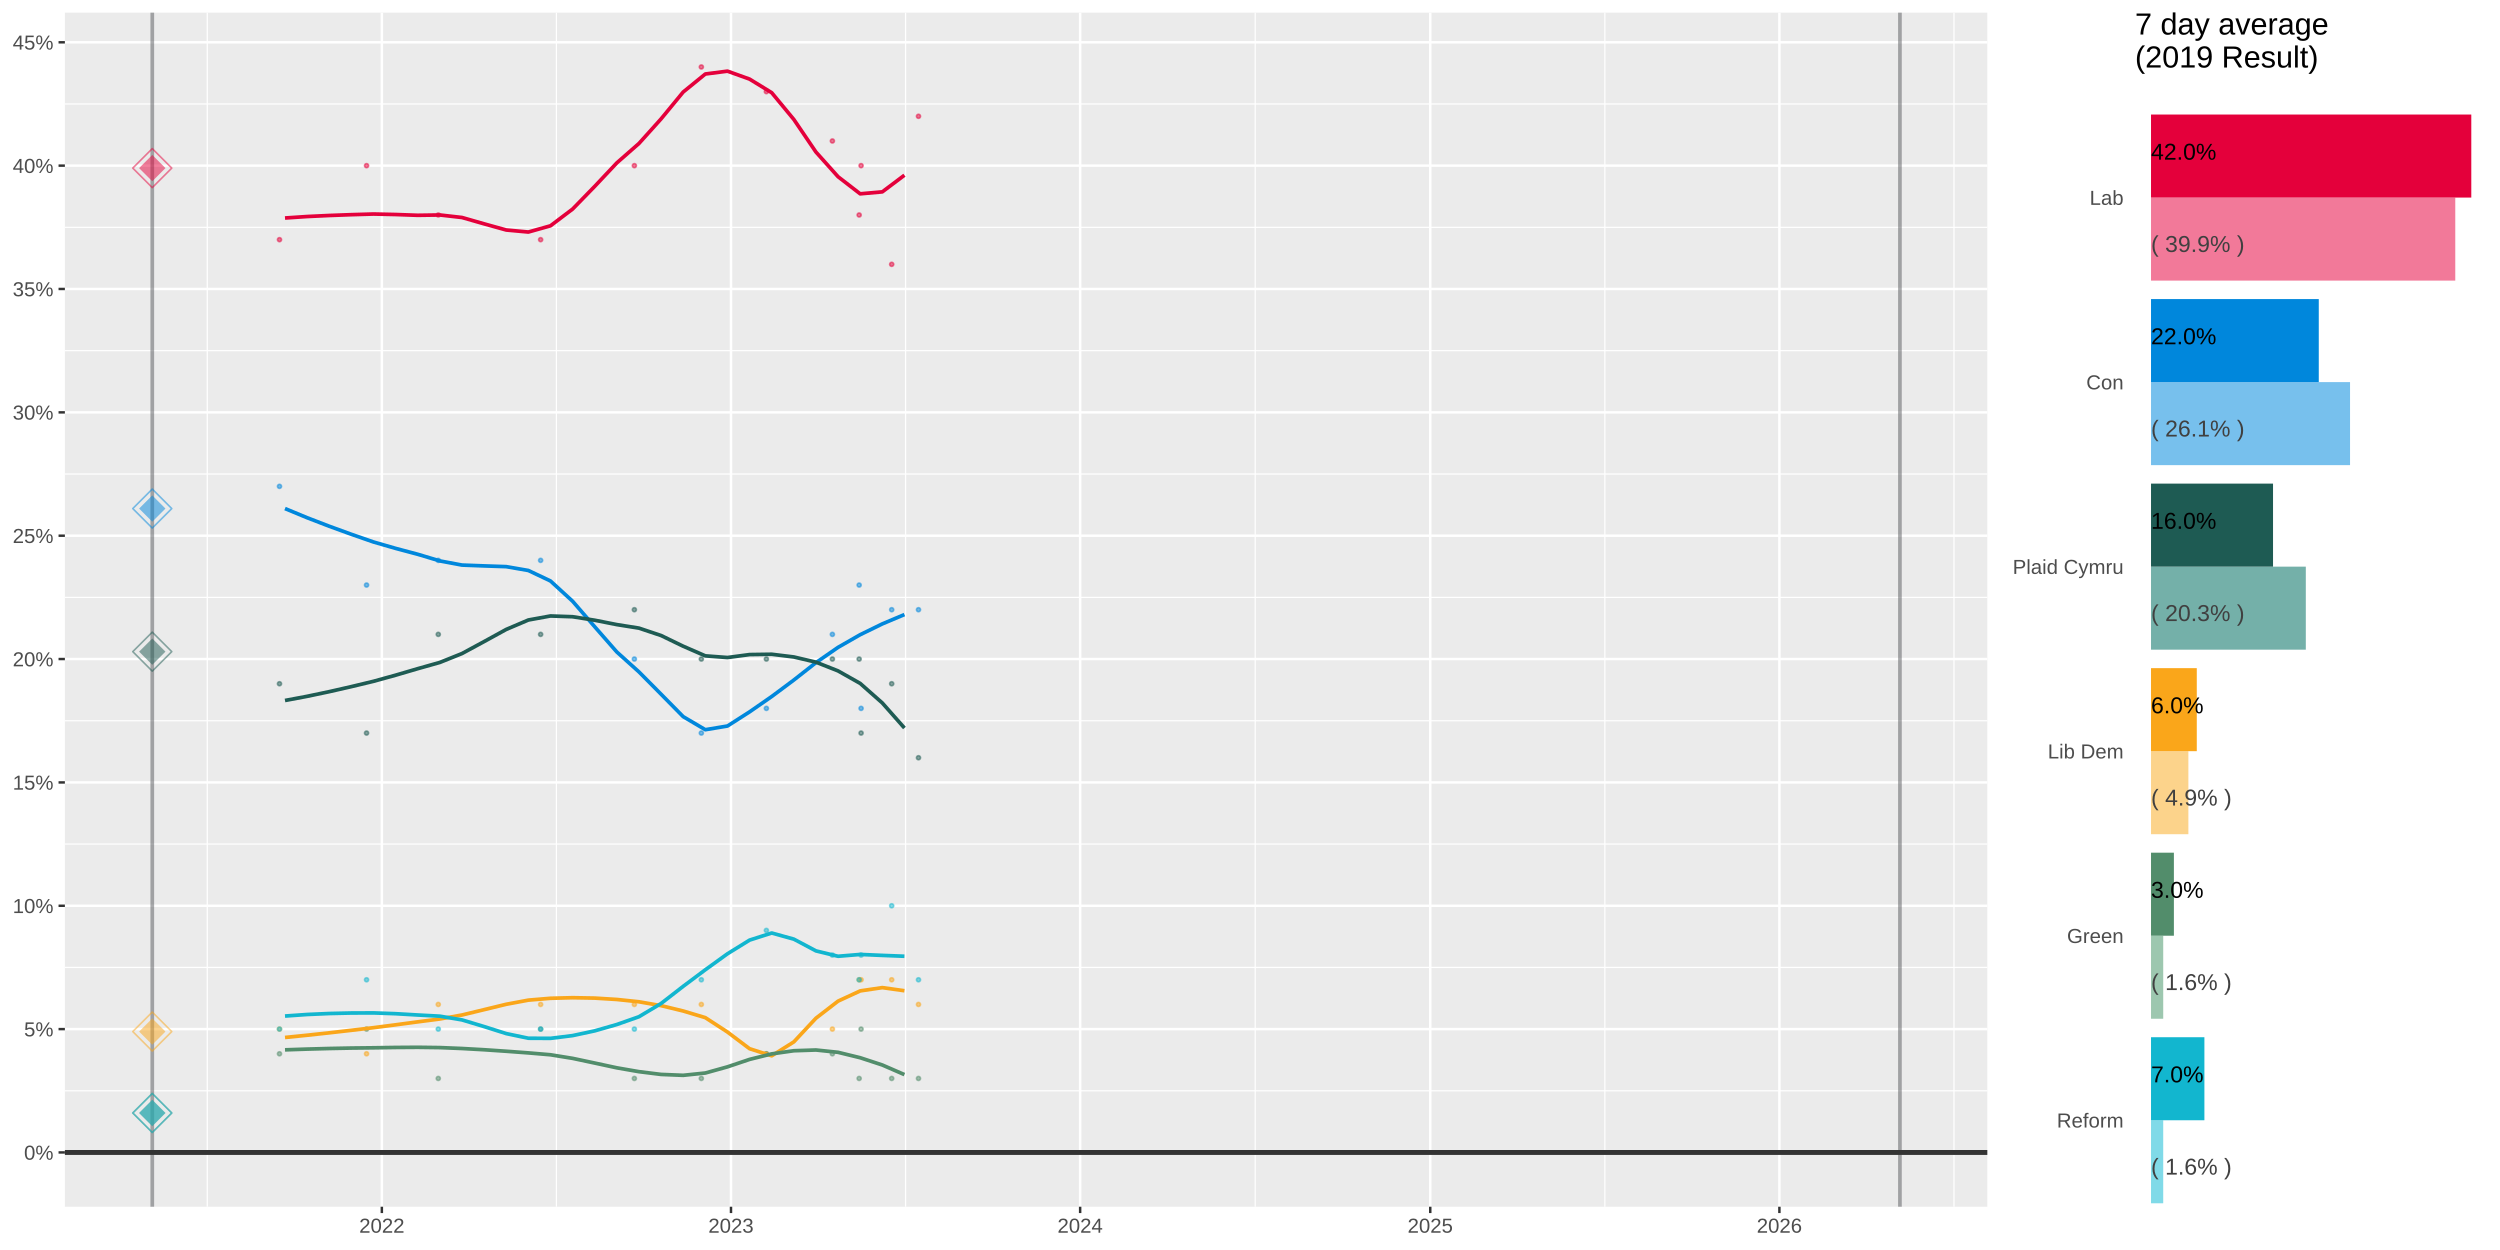
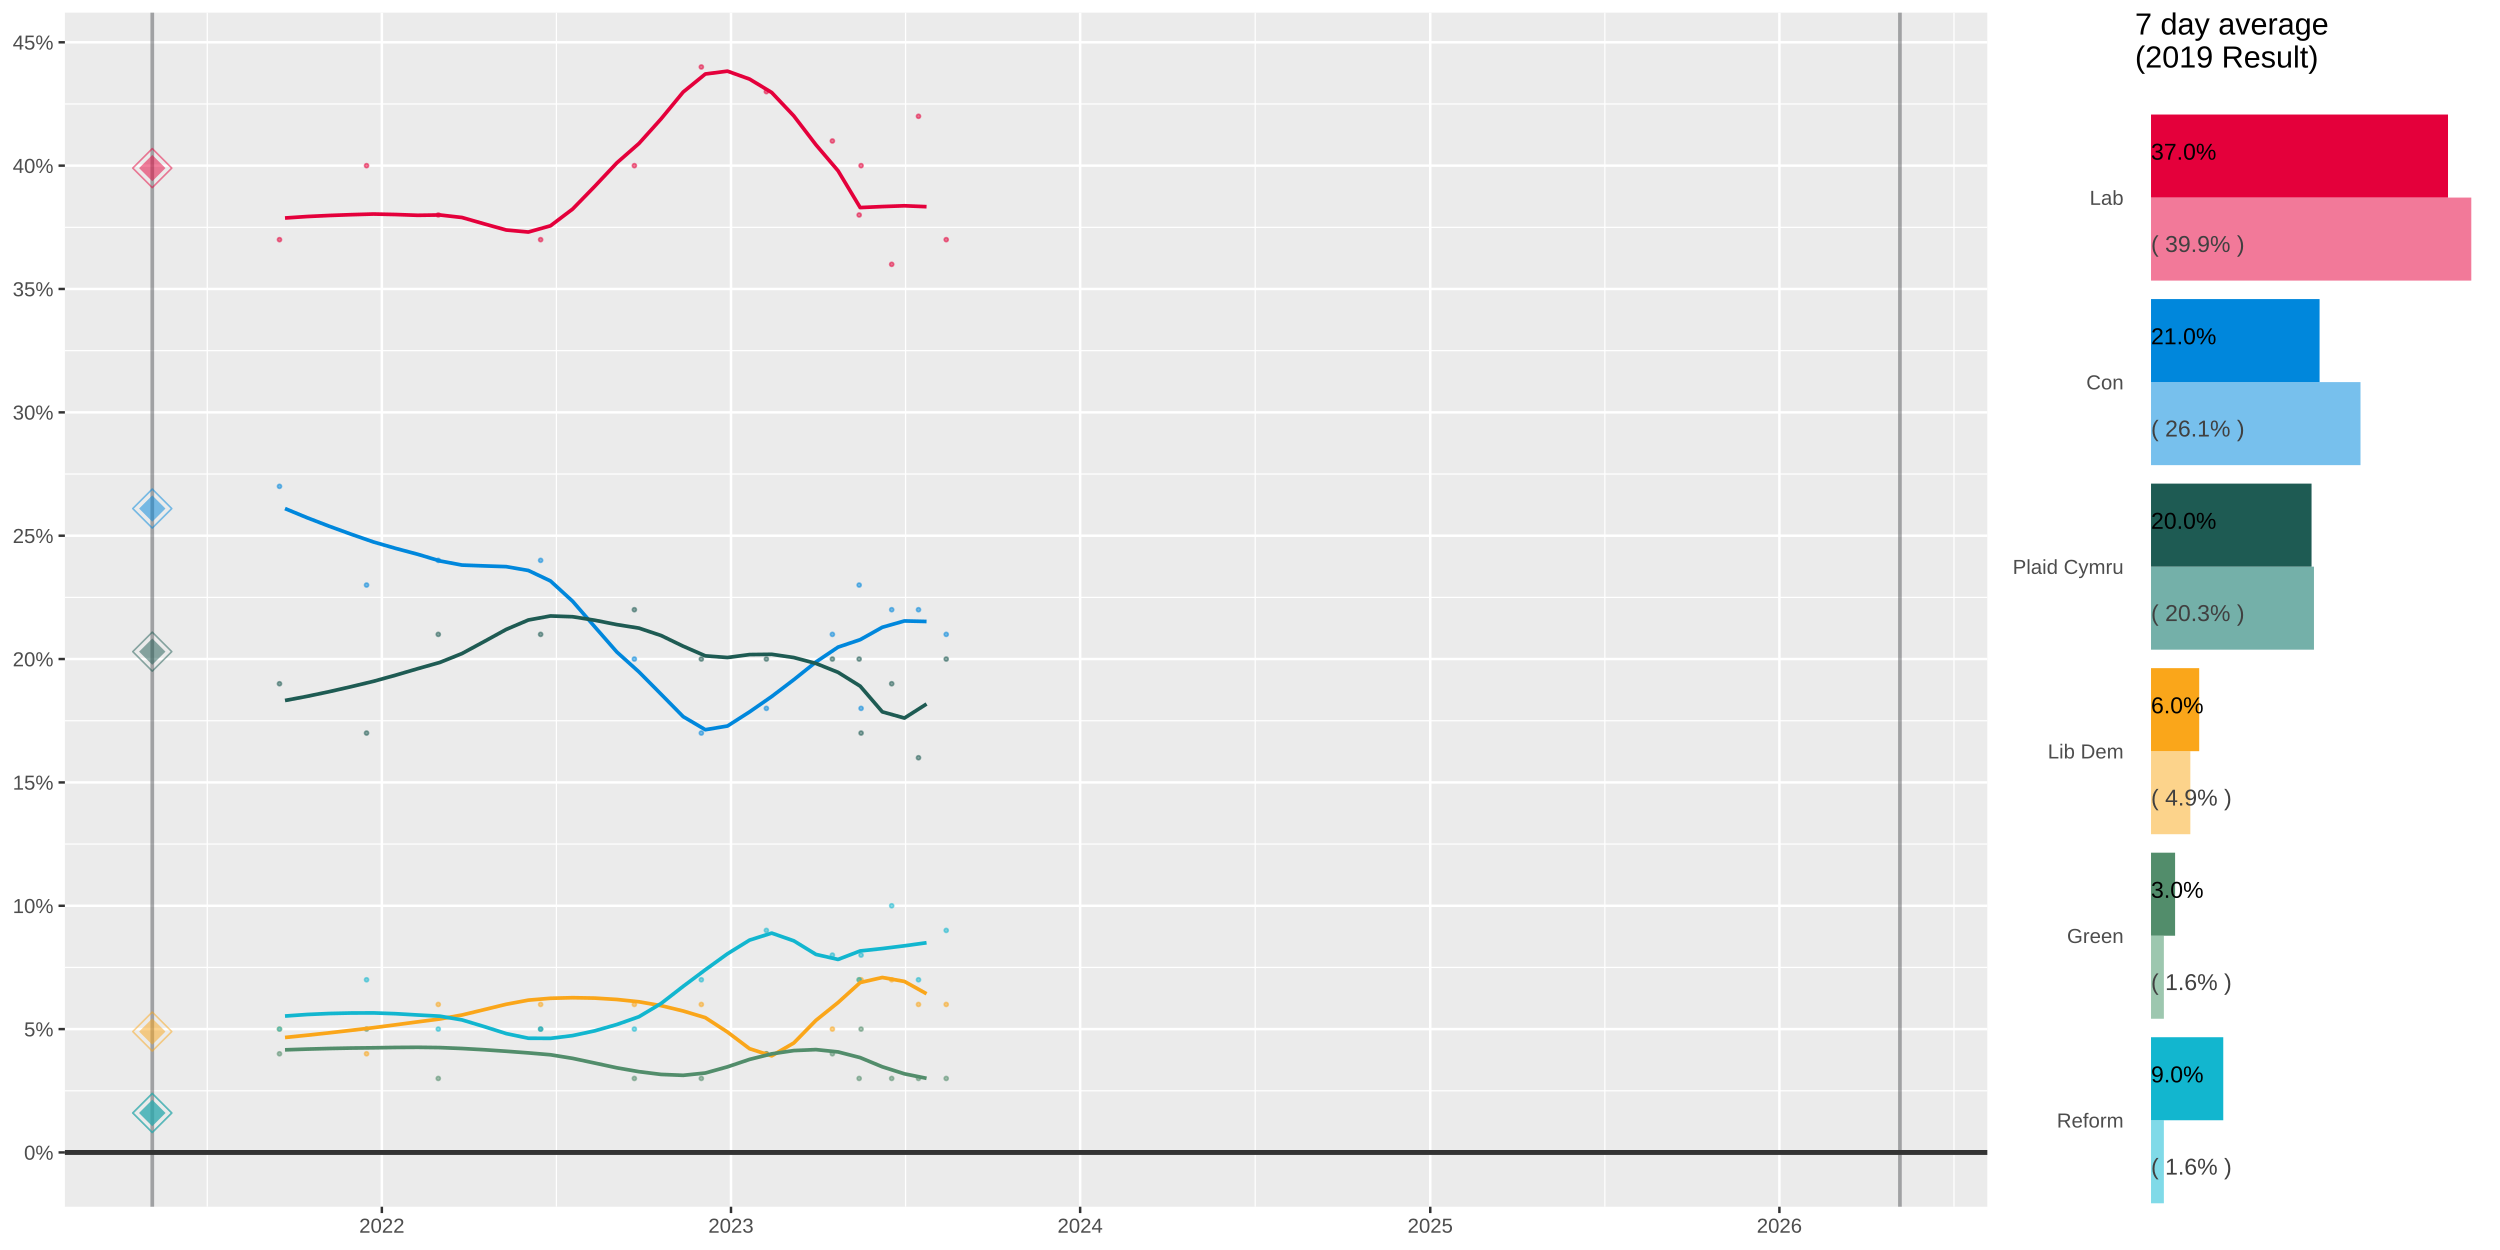
<svg xmlns="http://www.w3.org/2000/svg" class="svglite" width="1080.00pt" height="540.00pt" viewBox="0 0 1080.00 540.00">
  <defs>
    <style type="text/css">
    line, polyline, polygon, path, rect, circle {
      fill: none;
      stroke: #000000;
      stroke-linecap: round;
      stroke-linejoin: round;
      stroke-miterlimit: 10.00;
    }
    text {
      white-space: pre;
    }
  </style>
  </defs>
  <rect width="100%" height="100%" style="stroke: none; fill: none;" />
  <defs>
    <clipPath id="cpMC4wMHwxMDgwLjAwfDAuMDB8NTQwLjAw">
      <rect x="0.00" y="0.00" width="1080.00" height="540.00" />
    </clipPath>
  </defs>
  <g clip-path="url(#cpMC4wMHwxMDgwLjAwfDAuMDB8NTQwLjAw)">
</g>
  <defs>
    <clipPath id="cpMC4wMHw4NjQuMDB8MC4wMHw1NDAuMDA=">
      <rect x="0.00" y="0.00" width="864.00" height="540.00" />
    </clipPath>
  </defs>
  <g clip-path="url(#cpMC4wMHw4NjQuMDB8MC4wMHw1NDAuMDA=)">
    <rect x="0.00" y="0.00" width="864.00" height="540.00" style="stroke-width: 1.07; stroke: #FFFFFF; fill: #FFFFFF;" />
  </g>
  <g clip-path="url(#cpMC4wMHwxMDgwLjAwfDAuMDB8NTQwLjAw)">
</g>
  <defs>
    <clipPath id="cpMjguMDN8ODU4LjUyfDUuNDh8NTIxLjMx">
      <rect x="28.03" y="5.48" width="830.49" height="515.83" />
    </clipPath>
  </defs>
  <g clip-path="url(#cpMjguMDN8ODU4LjUyfDUuNDh8NTIxLjMx)">
    <rect x="28.03" y="5.48" width="830.49" height="515.83" style="stroke-width: 1.07; stroke: none; fill: #EBEBEB;" />
    <polyline points="28.03,471.22 858.52,471.22 " style="stroke-width: 0.53; stroke: #FFFFFF; stroke-linecap: butt;" />
    <polyline points="28.03,417.93 858.52,417.93 " style="stroke-width: 0.53; stroke: #FFFFFF; stroke-linecap: butt;" />
    <polyline points="28.03,364.64 858.52,364.64 " style="stroke-width: 0.53; stroke: #FFFFFF; stroke-linecap: butt;" />
    <polyline points="28.03,311.35 858.52,311.35 " style="stroke-width: 0.53; stroke: #FFFFFF; stroke-linecap: butt;" />
    <polyline points="28.03,258.07 858.52,258.07 " style="stroke-width: 0.53; stroke: #FFFFFF; stroke-linecap: butt;" />
    <polyline points="28.03,204.78 858.52,204.78 " style="stroke-width: 0.53; stroke: #FFFFFF; stroke-linecap: butt;" />
    <polyline points="28.03,151.49 858.52,151.49 " style="stroke-width: 0.53; stroke: #FFFFFF; stroke-linecap: butt;" />
    <polyline points="28.03,98.20 858.52,98.20 " style="stroke-width: 0.53; stroke: #FFFFFF; stroke-linecap: butt;" />
    <polyline points="28.03,44.91 858.52,44.91 " style="stroke-width: 0.53; stroke: #FFFFFF; stroke-linecap: butt;" />
    <polyline points="89.54,521.31 89.54,5.48 " style="stroke-width: 0.53; stroke: #FFFFFF; stroke-linecap: butt;" />
    <polyline points="240.37,521.31 240.37,5.48 " style="stroke-width: 0.53; stroke: #FFFFFF; stroke-linecap: butt;" />
    <polyline points="391.21,521.31 391.21,5.48 " style="stroke-width: 0.53; stroke: #FFFFFF; stroke-linecap: butt;" />
    <polyline points="542.25,521.31 542.25,5.48 " style="stroke-width: 0.53; stroke: #FFFFFF; stroke-linecap: butt;" />
    <polyline points="693.29,521.31 693.29,5.48 " style="stroke-width: 0.53; stroke: #FFFFFF; stroke-linecap: butt;" />
    <polyline points="844.12,521.31 844.12,5.48 " style="stroke-width: 0.53; stroke: #FFFFFF; stroke-linecap: butt;" />
    <polyline points="28.03,497.86 858.52,497.86 " style="stroke-width: 1.07; stroke: #FFFFFF; stroke-linecap: butt;" />
    <polyline points="28.03,444.57 858.52,444.57 " style="stroke-width: 1.07; stroke: #FFFFFF; stroke-linecap: butt;" />
    <polyline points="28.03,391.29 858.52,391.29 " style="stroke-width: 1.07; stroke: #FFFFFF; stroke-linecap: butt;" />
    <polyline points="28.03,338.00 858.52,338.00 " style="stroke-width: 1.07; stroke: #FFFFFF; stroke-linecap: butt;" />
    <polyline points="28.03,284.71 858.52,284.71 " style="stroke-width: 1.07; stroke: #FFFFFF; stroke-linecap: butt;" />
    <polyline points="28.03,231.42 858.52,231.42 " style="stroke-width: 1.07; stroke: #FFFFFF; stroke-linecap: butt;" />
    <polyline points="28.03,178.13 858.52,178.13 " style="stroke-width: 1.07; stroke: #FFFFFF; stroke-linecap: butt;" />
    <polyline points="28.03,124.84 858.52,124.84 " style="stroke-width: 1.07; stroke: #FFFFFF; stroke-linecap: butt;" />
    <polyline points="28.03,71.56 858.52,71.56 " style="stroke-width: 1.07; stroke: #FFFFFF; stroke-linecap: butt;" />
    <polyline points="28.03,18.27 858.52,18.27 " style="stroke-width: 1.07; stroke: #FFFFFF; stroke-linecap: butt;" />
    <polyline points="164.96,521.31 164.96,5.48 " style="stroke-width: 1.07; stroke: #FFFFFF; stroke-linecap: butt;" />
    <polyline points="315.79,521.31 315.79,5.48 " style="stroke-width: 1.07; stroke: #FFFFFF; stroke-linecap: butt;" />
    <polyline points="466.62,521.31 466.62,5.48 " style="stroke-width: 1.07; stroke: #FFFFFF; stroke-linecap: butt;" />
    <polyline points="617.87,521.31 617.87,5.48 " style="stroke-width: 1.07; stroke: #FFFFFF; stroke-linecap: butt;" />
    <polyline points="768.70,521.31 768.70,5.48 " style="stroke-width: 1.07; stroke: #FFFFFF; stroke-linecap: butt;" />
+     <circle cx="408.77" cy="103.53" r="0.89" style="stroke-width: 0.71; stroke: #E4003B; stroke-opacity: 0.50; fill: #E4003B; fill-opacity: 0.50;" />
    <circle cx="396.79" cy="50.24" r="0.89" style="stroke-width: 0.71; stroke: #E4003B; stroke-opacity: 0.50; fill: #E4003B; fill-opacity: 0.50;" />
    <circle cx="385.21" cy="114.19" r="0.89" style="stroke-width: 0.71; stroke: #E4003B; stroke-opacity: 0.50; fill: #E4003B; fill-opacity: 0.50;" />
    <circle cx="371.99" cy="71.56" r="0.89" style="stroke-width: 0.71; stroke: #E4003B; stroke-opacity: 0.50; fill: #E4003B; fill-opacity: 0.50;" />
    <circle cx="371.16" cy="92.87" r="0.89" style="stroke-width: 0.71; stroke: #E4003B; stroke-opacity: 0.50; fill: #E4003B; fill-opacity: 0.50;" />
    <circle cx="359.59" cy="60.90" r="0.89" style="stroke-width: 0.71; stroke: #E4003B; stroke-opacity: 0.50; fill: #E4003B; fill-opacity: 0.50;" />
    <circle cx="331.08" cy="39.58" r="0.89" style="stroke-width: 0.71; stroke: #E4003B; stroke-opacity: 0.50; fill: #E4003B; fill-opacity: 0.50;" />
    <circle cx="302.98" cy="28.93" r="0.89" style="stroke-width: 0.71; stroke: #E4003B; stroke-opacity: 0.50; fill: #E4003B; fill-opacity: 0.50;" />
    <circle cx="274.05" cy="71.56" r="0.89" style="stroke-width: 0.71; stroke: #E4003B; stroke-opacity: 0.50; fill: #E4003B; fill-opacity: 0.50;" />
    <circle cx="233.55" cy="103.53" r="0.89" style="stroke-width: 0.71; stroke: #E4003B; stroke-opacity: 0.50; fill: #E4003B; fill-opacity: 0.50;" />
    <circle cx="189.34" cy="92.87" r="0.89" style="stroke-width: 0.71; stroke: #E4003B; stroke-opacity: 0.50; fill: #E4003B; fill-opacity: 0.50;" />
    <circle cx="158.35" cy="71.56" r="0.89" style="stroke-width: 0.71; stroke: #E4003B; stroke-opacity: 0.50; fill: #E4003B; fill-opacity: 0.50;" />
    <circle cx="120.74" cy="103.53" r="0.89" style="stroke-width: 0.71; stroke: #E4003B; stroke-opacity: 0.50; fill: #E4003B; fill-opacity: 0.50;" />
+     <circle cx="408.77" cy="274.05" r="0.89" style="stroke-width: 0.71; stroke: #0087DC; stroke-opacity: 0.50; fill: #0087DC; fill-opacity: 0.50;" />
    <circle cx="396.79" cy="263.39" r="0.89" style="stroke-width: 0.71; stroke: #0087DC; stroke-opacity: 0.50; fill: #0087DC; fill-opacity: 0.50;" />
    <circle cx="385.21" cy="263.39" r="0.89" style="stroke-width: 0.71; stroke: #0087DC; stroke-opacity: 0.50; fill: #0087DC; fill-opacity: 0.50;" />
    <circle cx="371.99" cy="306.02" r="0.89" style="stroke-width: 0.71; stroke: #0087DC; stroke-opacity: 0.50; fill: #0087DC; fill-opacity: 0.50;" />
    <circle cx="371.16" cy="252.74" r="0.89" style="stroke-width: 0.71; stroke: #0087DC; stroke-opacity: 0.50; fill: #0087DC; fill-opacity: 0.50;" />
    <circle cx="359.59" cy="274.05" r="0.89" style="stroke-width: 0.71; stroke: #0087DC; stroke-opacity: 0.50; fill: #0087DC; fill-opacity: 0.50;" />
    <circle cx="331.08" cy="306.02" r="0.89" style="stroke-width: 0.71; stroke: #0087DC; stroke-opacity: 0.50; fill: #0087DC; fill-opacity: 0.50;" />
    <circle cx="302.98" cy="316.68" r="0.89" style="stroke-width: 0.71; stroke: #0087DC; stroke-opacity: 0.50; fill: #0087DC; fill-opacity: 0.50;" />
    <circle cx="274.05" cy="284.71" r="0.89" style="stroke-width: 0.71; stroke: #0087DC; stroke-opacity: 0.50; fill: #0087DC; fill-opacity: 0.50;" />
    <circle cx="233.55" cy="242.08" r="0.89" style="stroke-width: 0.71; stroke: #0087DC; stroke-opacity: 0.50; fill: #0087DC; fill-opacity: 0.50;" />
    <circle cx="189.34" cy="242.08" r="0.89" style="stroke-width: 0.71; stroke: #0087DC; stroke-opacity: 0.50; fill: #0087DC; fill-opacity: 0.50;" />
    <circle cx="158.35" cy="252.74" r="0.89" style="stroke-width: 0.71; stroke: #0087DC; stroke-opacity: 0.50; fill: #0087DC; fill-opacity: 0.50;" />
    <circle cx="120.74" cy="210.11" r="0.89" style="stroke-width: 0.71; stroke: #0087DC; stroke-opacity: 0.50; fill: #0087DC; fill-opacity: 0.50;" />
+     <circle cx="408.77" cy="284.71" r="0.89" style="stroke-width: 0.71; stroke: #1E5B53; stroke-opacity: 0.50; fill: #1E5B53; fill-opacity: 0.50;" />
    <circle cx="396.79" cy="327.34" r="0.89" style="stroke-width: 0.71; stroke: #1E5B53; stroke-opacity: 0.50; fill: #1E5B53; fill-opacity: 0.50;" />
    <circle cx="385.21" cy="295.37" r="0.89" style="stroke-width: 0.71; stroke: #1E5B53; stroke-opacity: 0.50; fill: #1E5B53; fill-opacity: 0.50;" />
    <circle cx="371.99" cy="316.68" r="0.89" style="stroke-width: 0.71; stroke: #1E5B53; stroke-opacity: 0.50; fill: #1E5B53; fill-opacity: 0.50;" />
    <circle cx="371.16" cy="284.71" r="0.89" style="stroke-width: 0.71; stroke: #1E5B53; stroke-opacity: 0.50; fill: #1E5B53; fill-opacity: 0.50;" />
    <circle cx="359.59" cy="284.71" r="0.89" style="stroke-width: 0.71; stroke: #1E5B53; stroke-opacity: 0.50; fill: #1E5B53; fill-opacity: 0.50;" />
    <circle cx="331.08" cy="284.71" r="0.89" style="stroke-width: 0.71; stroke: #1E5B53; stroke-opacity: 0.50; fill: #1E5B53; fill-opacity: 0.50;" />
    <circle cx="302.98" cy="284.71" r="0.89" style="stroke-width: 0.71; stroke: #1E5B53; stroke-opacity: 0.50; fill: #1E5B53; fill-opacity: 0.50;" />
    <circle cx="274.05" cy="263.39" r="0.89" style="stroke-width: 0.71; stroke: #1E5B53; stroke-opacity: 0.50; fill: #1E5B53; fill-opacity: 0.50;" />
    <circle cx="233.55" cy="274.05" r="0.89" style="stroke-width: 0.71; stroke: #1E5B53; stroke-opacity: 0.50; fill: #1E5B53; fill-opacity: 0.50;" />
    <circle cx="189.34" cy="274.05" r="0.89" style="stroke-width: 0.71; stroke: #1E5B53; stroke-opacity: 0.50; fill: #1E5B53; fill-opacity: 0.50;" />
    <circle cx="158.35" cy="316.68" r="0.89" style="stroke-width: 0.71; stroke: #1E5B53; stroke-opacity: 0.50; fill: #1E5B53; fill-opacity: 0.50;" />
    <circle cx="120.74" cy="295.37" r="0.89" style="stroke-width: 0.71; stroke: #1E5B53; stroke-opacity: 0.50; fill: #1E5B53; fill-opacity: 0.50;" />
+     <circle cx="408.77" cy="433.92" r="0.89" style="stroke-width: 0.71; stroke: #FAA61A; stroke-opacity: 0.50; fill: #FAA61A; fill-opacity: 0.50;" />
    <circle cx="396.79" cy="433.92" r="0.89" style="stroke-width: 0.71; stroke: #FAA61A; stroke-opacity: 0.50; fill: #FAA61A; fill-opacity: 0.50;" />
    <circle cx="385.21" cy="423.26" r="0.89" style="stroke-width: 0.71; stroke: #FAA61A; stroke-opacity: 0.50; fill: #FAA61A; fill-opacity: 0.50;" />
    <circle cx="371.99" cy="423.26" r="0.89" style="stroke-width: 0.71; stroke: #FAA61A; stroke-opacity: 0.50; fill: #FAA61A; fill-opacity: 0.50;" />
    <circle cx="371.16" cy="423.26" r="0.89" style="stroke-width: 0.71; stroke: #FAA61A; stroke-opacity: 0.50; fill: #FAA61A; fill-opacity: 0.50;" />
    <circle cx="359.59" cy="444.57" r="0.89" style="stroke-width: 0.71; stroke: #FAA61A; stroke-opacity: 0.50; fill: #FAA61A; fill-opacity: 0.50;" />
    <circle cx="331.08" cy="455.23" r="0.89" style="stroke-width: 0.71; stroke: #FAA61A; stroke-opacity: 0.50; fill: #FAA61A; fill-opacity: 0.50;" />
    <circle cx="302.98" cy="433.92" r="0.89" style="stroke-width: 0.71; stroke: #FAA61A; stroke-opacity: 0.50; fill: #FAA61A; fill-opacity: 0.50;" />
    <circle cx="274.05" cy="433.92" r="0.89" style="stroke-width: 0.71; stroke: #FAA61A; stroke-opacity: 0.50; fill: #FAA61A; fill-opacity: 0.50;" />
    <circle cx="233.55" cy="433.92" r="0.89" style="stroke-width: 0.71; stroke: #FAA61A; stroke-opacity: 0.50; fill: #FAA61A; fill-opacity: 0.50;" />
    <circle cx="189.34" cy="433.92" r="0.89" style="stroke-width: 0.71; stroke: #FAA61A; stroke-opacity: 0.50; fill: #FAA61A; fill-opacity: 0.50;" />
    <circle cx="158.35" cy="455.23" r="0.89" style="stroke-width: 0.71; stroke: #FAA61A; stroke-opacity: 0.50; fill: #FAA61A; fill-opacity: 0.50;" />
    <circle cx="120.74" cy="444.57" r="0.89" style="stroke-width: 0.71; stroke: #FAA61A; stroke-opacity: 0.50; fill: #FAA61A; fill-opacity: 0.50;" />
+     <circle cx="408.77" cy="465.89" r="0.89" style="stroke-width: 0.71; stroke: #528D6B; stroke-opacity: 0.50; fill: #528D6B; fill-opacity: 0.50;" />
    <circle cx="396.79" cy="465.89" r="0.89" style="stroke-width: 0.71; stroke: #528D6B; stroke-opacity: 0.50; fill: #528D6B; fill-opacity: 0.50;" />
    <circle cx="385.21" cy="465.89" r="0.89" style="stroke-width: 0.71; stroke: #528D6B; stroke-opacity: 0.50; fill: #528D6B; fill-opacity: 0.50;" />
    <circle cx="371.99" cy="444.57" r="0.89" style="stroke-width: 0.71; stroke: #528D6B; stroke-opacity: 0.50; fill: #528D6B; fill-opacity: 0.50;" />
    <circle cx="371.16" cy="465.89" r="0.89" style="stroke-width: 0.71; stroke: #528D6B; stroke-opacity: 0.50; fill: #528D6B; fill-opacity: 0.50;" />
    <circle cx="359.59" cy="455.23" r="0.89" style="stroke-width: 0.71; stroke: #528D6B; stroke-opacity: 0.50; fill: #528D6B; fill-opacity: 0.50;" />
    <circle cx="331.08" cy="455.23" r="0.89" style="stroke-width: 0.71; stroke: #528D6B; stroke-opacity: 0.50; fill: #528D6B; fill-opacity: 0.50;" />
    <circle cx="302.98" cy="465.89" r="0.89" style="stroke-width: 0.71; stroke: #528D6B; stroke-opacity: 0.50; fill: #528D6B; fill-opacity: 0.50;" />
    <circle cx="274.05" cy="465.89" r="0.89" style="stroke-width: 0.71; stroke: #528D6B; stroke-opacity: 0.50; fill: #528D6B; fill-opacity: 0.50;" />
    <circle cx="233.55" cy="444.57" r="0.89" style="stroke-width: 0.71; stroke: #528D6B; stroke-opacity: 0.50; fill: #528D6B; fill-opacity: 0.50;" />
    <circle cx="189.34" cy="465.89" r="0.89" style="stroke-width: 0.71; stroke: #528D6B; stroke-opacity: 0.50; fill: #528D6B; fill-opacity: 0.50;" />
    <circle cx="158.35" cy="444.57" r="0.89" style="stroke-width: 0.71; stroke: #528D6B; stroke-opacity: 0.50; fill: #528D6B; fill-opacity: 0.50;" />
    <circle cx="120.74" cy="455.23" r="0.89" style="stroke-width: 0.71; stroke: #528D6B; stroke-opacity: 0.50; fill: #528D6B; fill-opacity: 0.50;" />
+     <circle cx="408.77" cy="401.94" r="0.89" style="stroke-width: 0.71; stroke: #12B6CF; stroke-opacity: 0.50; fill: #12B6CF; fill-opacity: 0.50;" />
    <circle cx="396.79" cy="423.26" r="0.89" style="stroke-width: 0.71; stroke: #12B6CF; stroke-opacity: 0.50; fill: #12B6CF; fill-opacity: 0.50;" />
    <circle cx="385.21" cy="391.29" r="0.89" style="stroke-width: 0.71; stroke: #12B6CF; stroke-opacity: 0.50; fill: #12B6CF; fill-opacity: 0.50;" />
    <circle cx="371.99" cy="412.60" r="0.89" style="stroke-width: 0.71; stroke: #12B6CF; stroke-opacity: 0.50; fill: #12B6CF; fill-opacity: 0.50;" />
    <circle cx="371.16" cy="423.26" r="0.89" style="stroke-width: 0.71; stroke: #12B6CF; stroke-opacity: 0.50; fill: #12B6CF; fill-opacity: 0.50;" />
    <circle cx="359.59" cy="412.60" r="0.89" style="stroke-width: 0.71; stroke: #12B6CF; stroke-opacity: 0.50; fill: #12B6CF; fill-opacity: 0.50;" />
    <circle cx="331.08" cy="401.94" r="0.89" style="stroke-width: 0.71; stroke: #12B6CF; stroke-opacity: 0.50; fill: #12B6CF; fill-opacity: 0.50;" />
    <circle cx="302.98" cy="423.26" r="0.89" style="stroke-width: 0.71; stroke: #12B6CF; stroke-opacity: 0.50; fill: #12B6CF; fill-opacity: 0.50;" />
    <circle cx="274.05" cy="444.57" r="0.89" style="stroke-width: 0.71; stroke: #12B6CF; stroke-opacity: 0.50; fill: #12B6CF; fill-opacity: 0.50;" />
    <circle cx="233.55" cy="444.57" r="0.89" style="stroke-width: 0.71; stroke: #12B6CF; stroke-opacity: 0.50; fill: #12B6CF; fill-opacity: 0.50;" />
    <circle cx="189.34" cy="444.57" r="0.89" style="stroke-width: 0.71; stroke: #12B6CF; stroke-opacity: 0.50; fill: #12B6CF; fill-opacity: 0.50;" />
    <circle cx="158.35" cy="423.26" r="0.89" style="stroke-width: 0.71; stroke: #12B6CF; stroke-opacity: 0.50; fill: #12B6CF; fill-opacity: 0.50;" />
    <circle cx="120.74" cy="444.57" r="0.89" style="stroke-width: 0.71; stroke: #12B6CF; stroke-opacity: 0.50; fill: #12B6CF; fill-opacity: 0.50;" />
-     <polyline points="123.12,94.18 132.68,93.54 142.23,93.09 151.79,92.74 161.35,92.46 170.90,92.67 180.46,93.01 190.02,92.87 199.58,93.96 209.13,96.70 218.69,99.36 228.25,100.24 237.80,97.55 247.36,90.32 256.92,80.50 266.47,70.36 276.03,61.98 285.59,51.35 295.14,39.75 304.70,31.97 314.26,30.74 323.81,34.17 333.37,40.04 342.93,51.60 352.48,65.67 362.04,76.34 371.60,83.73 381.16,82.88 390.71,75.69 " style="stroke-width: 1.60; stroke: #E4003B; stroke-linecap: butt;" />
-     <polyline points="123.12,219.70 132.68,223.66 142.23,227.34 151.79,230.82 161.35,234.14 170.90,236.90 180.46,239.45 190.02,242.32 199.58,244.11 209.13,244.47 218.69,244.79 228.25,246.45 237.80,250.98 247.36,259.73 256.92,270.76 266.47,281.66 276.03,290.26 285.59,299.90 295.14,309.59 304.70,315.23 314.26,313.64 323.81,307.53 333.37,300.90 342.93,293.77 352.48,286.27 362.04,279.66 371.60,274.19 381.16,269.52 390.71,265.49 " style="stroke-width: 1.60; stroke: #0087DC; stroke-linecap: butt;" />
-     <polyline points="123.12,302.61 132.68,300.81 142.23,298.80 151.79,296.62 161.35,294.32 170.90,291.68 180.46,288.87 190.02,286.17 199.58,282.33 209.13,277.16 218.69,271.91 228.25,267.84 237.80,266.10 247.36,266.43 256.92,267.94 266.47,269.83 276.03,271.35 285.59,274.55 295.14,279.17 304.70,283.33 314.26,284.05 323.81,282.78 333.37,282.64 342.93,283.81 352.48,286.05 362.04,289.83 371.60,295.23 381.16,303.68 390.71,314.50 " style="stroke-width: 1.60; stroke: #1E5B53; stroke-linecap: butt;" />
-     <polyline points="123.12,448.19 132.68,447.22 142.23,446.18 151.79,445.09 161.35,443.96 170.90,442.72 180.46,441.44 190.02,440.20 199.58,438.48 209.13,436.17 218.69,433.85 228.25,432.06 237.80,431.26 247.36,431.01 256.92,431.18 266.47,431.77 276.03,432.77 285.59,434.44 295.14,436.75 304.70,439.62 314.26,445.83 323.81,453.04 333.37,456.11 342.93,450.10 352.48,439.87 362.04,432.49 371.60,428.07 381.16,426.65 390.71,428.00 " style="stroke-width: 1.60; stroke: #FAA61A; stroke-linecap: butt;" />
-     <polyline points="123.12,453.53 132.68,453.21 142.23,452.95 151.79,452.76 161.35,452.65 170.90,452.50 180.46,452.43 190.02,452.56 199.58,452.95 209.13,453.49 218.69,454.14 228.25,454.85 237.80,455.66 247.36,457.21 256.92,459.24 266.47,461.30 276.03,462.96 285.59,464.15 295.14,464.54 304.70,463.54 314.26,460.88 323.81,457.66 333.37,455.28 342.93,453.92 352.48,453.60 362.04,454.60 371.60,456.94 381.16,460.08 390.71,464.23 " style="stroke-width: 1.60; stroke: #528D6B; stroke-linecap: butt;" />
-     <polyline points="123.12,438.93 132.68,438.26 142.23,437.84 151.79,437.62 161.35,437.58 170.90,437.92 180.46,438.48 190.02,438.99 199.58,440.60 209.13,443.48 218.69,446.51 228.25,448.52 237.80,448.57 247.36,447.38 256.92,445.33 266.47,442.59 276.03,439.23 285.59,433.50 295.14,426.09 304.70,418.94 314.26,412.04 323.81,406.13 333.37,403.06 342.93,405.71 352.48,410.78 362.04,413.11 371.60,412.32 381.16,412.73 390.71,413.10 " style="stroke-width: 1.60; stroke: #12B6CF; stroke-linecap: butt;" />
+     <polyline points="123.12,94.18 132.68,93.54 142.23,93.09 151.79,92.74 161.35,92.46 170.90,92.67 180.46,93.01 190.02,92.87 199.58,93.96 209.13,96.70 218.69,99.36 228.25,100.24 237.80,97.55 247.36,90.32 256.92,80.50 266.47,70.36 276.03,61.98 285.59,51.35 295.14,39.75 304.70,31.97 314.26,30.74 323.81,34.17 333.37,39.96 342.93,50.08 352.48,62.55 362.04,73.78 371.60,89.67 381.16,89.24 390.71,88.90 400.27,89.29 " style="stroke-width: 1.60; stroke: #E4003B; stroke-linecap: butt;" />
+     <polyline points="123.12,219.70 132.68,223.66 142.23,227.34 151.79,230.82 161.35,234.14 170.90,236.90 180.46,239.45 190.02,242.32 199.58,244.11 209.13,244.47 218.69,244.79 228.25,246.45 237.80,250.98 247.36,259.73 256.92,270.76 266.47,281.66 276.03,290.26 285.59,299.90 295.14,309.59 304.70,315.23 314.26,313.64 323.81,307.53 333.37,300.89 342.93,293.62 352.48,285.97 362.04,279.56 371.60,276.34 381.16,270.98 390.71,268.25 400.27,268.48 " style="stroke-width: 1.60; stroke: #0087DC; stroke-linecap: butt;" />
+     <polyline points="123.12,302.61 132.68,300.81 142.23,298.80 151.79,296.62 161.35,294.32 170.90,291.68 180.46,288.87 190.02,286.17 199.58,282.33 209.13,277.16 218.69,271.91 228.25,267.84 237.80,266.10 247.36,266.43 256.92,267.94 266.47,269.83 276.03,271.35 285.59,274.55 295.14,279.17 304.70,283.33 314.26,284.05 323.81,282.78 333.37,282.66 342.93,284.06 352.48,286.60 362.04,290.44 371.60,296.41 381.16,307.52 390.71,310.20 400.27,304.12 " style="stroke-width: 1.60; stroke: #1E5B53; stroke-linecap: butt;" />
+     <polyline points="123.12,448.19 132.68,447.22 142.23,446.18 151.79,445.09 161.35,443.96 170.90,442.72 180.46,441.44 190.02,440.20 199.58,438.48 209.13,436.17 218.69,433.85 228.25,432.06 237.80,431.26 247.36,431.01 256.92,431.18 266.47,431.77 276.03,432.77 285.59,434.44 295.14,436.75 304.70,439.62 314.26,445.83 323.81,453.04 333.37,456.13 342.93,450.56 352.48,440.80 362.04,433.10 371.60,424.46 381.16,422.27 390.71,423.98 400.27,429.31 " style="stroke-width: 1.60; stroke: #FAA61A; stroke-linecap: butt;" />
+     <polyline points="123.12,453.53 132.68,453.21 142.23,452.95 151.79,452.76 161.35,452.65 170.90,452.50 180.46,452.43 190.02,452.56 199.58,452.95 209.13,453.49 218.69,454.14 228.25,454.85 237.80,455.66 247.36,457.21 256.92,459.24 266.47,461.30 276.03,462.96 285.59,464.15 295.14,464.54 304.70,463.54 314.26,460.88 323.81,457.66 333.37,455.27 342.93,453.85 352.48,453.43 362.04,454.43 371.60,456.89 381.16,460.86 390.71,463.89 400.27,465.84 " style="stroke-width: 1.60; stroke: #528D6B; stroke-linecap: butt;" />
+     <polyline points="123.12,438.93 132.68,438.26 142.23,437.84 151.79,437.62 161.35,437.58 170.90,437.92 180.46,438.48 190.02,438.99 199.58,440.60 209.13,443.48 218.69,446.51 228.25,448.52 237.80,448.57 247.36,447.38 256.92,445.33 266.47,442.59 276.03,439.23 285.59,433.50 295.14,426.09 304.70,418.94 314.26,412.04 323.81,406.13 333.37,403.10 342.93,406.44 352.48,412.30 362.04,414.48 371.60,410.81 381.16,409.78 390.71,408.59 400.27,407.27 " style="stroke-width: 1.60; stroke: #12B6CF; stroke-linecap: butt;" />
    <line x1="65.78" y1="521.31" x2="65.78" y2="5.48" style="stroke-width: 1.60; stroke: #56595C; stroke-opacity: 0.50; stroke-linecap: butt;" />
    <line x1="820.77" y1="521.31" x2="820.77" y2="5.48" style="stroke-width: 1.60; stroke: #56595C; stroke-opacity: 0.50; stroke-linecap: butt;" />
    <polygon points="60.09,72.62 65.78,66.93 71.47,72.62 65.78,78.31 " style="stroke-width: 0.71; stroke: none; fill: #E4003B; fill-opacity: 0.50;" />
    <polygon points="60.09,219.70 65.78,214.01 71.47,219.70 65.78,225.39 " style="stroke-width: 0.71; stroke: none; fill: #0087DC; fill-opacity: 0.50;" />
    <polygon points="60.09,281.51 65.78,275.82 71.47,281.51 65.78,287.20 " style="stroke-width: 0.71; stroke: none; fill: #1E5B53; fill-opacity: 0.50;" />
    <polygon points="60.09,445.64 65.78,439.95 71.47,445.64 65.78,451.33 " style="stroke-width: 0.71; stroke: none; fill: #FAA61A; fill-opacity: 0.50;" />
    <polygon points="60.09,480.81 65.78,475.12 71.47,480.81 65.78,486.50 " style="stroke-width: 0.71; stroke: none; fill: #528D6B; fill-opacity: 0.50;" />
    <polygon points="60.09,480.81 65.78,475.12 71.47,480.81 65.78,486.50 " style="stroke-width: 0.71; stroke: none; fill: #12B6CF; fill-opacity: 0.50;" />
    <polygon points="57.36,72.62 65.78,64.20 74.20,72.62 65.78,81.05 " style="stroke-width: 0.71; stroke: #E4003B; stroke-opacity: 0.50;" />
    <polygon points="57.36,219.70 65.78,211.27 74.20,219.70 65.78,228.12 " style="stroke-width: 0.71; stroke: #0087DC; stroke-opacity: 0.50;" />
    <polygon points="57.36,281.51 65.78,273.09 74.20,281.51 65.78,289.94 " style="stroke-width: 0.71; stroke: #1E5B53; stroke-opacity: 0.50;" />
    <polygon points="57.36,445.64 65.78,437.22 74.20,445.64 65.78,454.06 " style="stroke-width: 0.71; stroke: #FAA61A; stroke-opacity: 0.50;" />
    <polygon points="57.36,480.81 65.78,472.39 74.20,480.81 65.78,489.23 " style="stroke-width: 0.71; stroke: #528D6B; stroke-opacity: 0.50;" />
    <polygon points="57.36,480.81 65.78,472.39 74.20,480.81 65.78,489.23 " style="stroke-width: 0.71; stroke: #12B6CF; stroke-opacity: 0.50;" />
    <line x1="28.03" y1="497.86" x2="858.52" y2="497.86" style="stroke-width: 2.13; stroke: #333333; stroke-linecap: butt;" />
  </g>
  <g clip-path="url(#cpMC4wMHwxMDgwLjAwfDAuMDB8NTQwLjAw)">
    <text x="23.10" y="501.01" text-anchor="end" style="font-size: 8.80px;fill: #4D4D4D; font-family: &quot;Arial&quot;;" textLength="12.72px" lengthAdjust="spacingAndGlyphs">0%</text>
    <text x="23.10" y="447.72" text-anchor="end" style="font-size: 8.80px;fill: #4D4D4D; font-family: &quot;Arial&quot;;" textLength="12.72px" lengthAdjust="spacingAndGlyphs">5%</text>
    <text x="23.10" y="394.44" text-anchor="end" style="font-size: 8.80px;fill: #4D4D4D; font-family: &quot;Arial&quot;;" textLength="17.62px" lengthAdjust="spacingAndGlyphs">10%</text>
    <text x="23.10" y="341.15" text-anchor="end" style="font-size: 8.80px;fill: #4D4D4D; font-family: &quot;Arial&quot;;" textLength="17.62px" lengthAdjust="spacingAndGlyphs">15%</text>
    <text x="23.10" y="287.86" text-anchor="end" style="font-size: 8.80px;fill: #4D4D4D; font-family: &quot;Arial&quot;;" textLength="17.62px" lengthAdjust="spacingAndGlyphs">20%</text>
    <text x="23.10" y="234.57" text-anchor="end" style="font-size: 8.80px;fill: #4D4D4D; font-family: &quot;Arial&quot;;" textLength="17.62px" lengthAdjust="spacingAndGlyphs">25%</text>
    <text x="23.10" y="181.28" text-anchor="end" style="font-size: 8.80px;fill: #4D4D4D; font-family: &quot;Arial&quot;;" textLength="17.62px" lengthAdjust="spacingAndGlyphs">30%</text>
    <text x="23.10" y="127.99" text-anchor="end" style="font-size: 8.80px;fill: #4D4D4D; font-family: &quot;Arial&quot;;" textLength="17.62px" lengthAdjust="spacingAndGlyphs">35%</text>
    <text x="23.10" y="74.71" text-anchor="end" style="font-size: 8.80px;fill: #4D4D4D; font-family: &quot;Arial&quot;;" textLength="17.62px" lengthAdjust="spacingAndGlyphs">40%</text>
    <text x="23.10" y="21.42" text-anchor="end" style="font-size: 8.80px;fill: #4D4D4D; font-family: &quot;Arial&quot;;" textLength="17.62px" lengthAdjust="spacingAndGlyphs">45%</text>
    <polyline points="25.29,497.86 28.03,497.86 " style="stroke-width: 1.07; stroke: #333333; stroke-linecap: butt;" />
    <polyline points="25.29,444.57 28.03,444.57 " style="stroke-width: 1.07; stroke: #333333; stroke-linecap: butt;" />
    <polyline points="25.29,391.29 28.03,391.29 " style="stroke-width: 1.07; stroke: #333333; stroke-linecap: butt;" />
    <polyline points="25.29,338.00 28.03,338.00 " style="stroke-width: 1.07; stroke: #333333; stroke-linecap: butt;" />
    <polyline points="25.29,284.71 28.03,284.71 " style="stroke-width: 1.07; stroke: #333333; stroke-linecap: butt;" />
    <polyline points="25.29,231.42 28.03,231.42 " style="stroke-width: 1.07; stroke: #333333; stroke-linecap: butt;" />
    <polyline points="25.29,178.13 28.03,178.13 " style="stroke-width: 1.07; stroke: #333333; stroke-linecap: butt;" />
    <polyline points="25.29,124.84 28.03,124.84 " style="stroke-width: 1.07; stroke: #333333; stroke-linecap: butt;" />
    <polyline points="25.29,71.56 28.03,71.56 " style="stroke-width: 1.07; stroke: #333333; stroke-linecap: butt;" />
    <polyline points="25.29,18.27 28.03,18.27 " style="stroke-width: 1.07; stroke: #333333; stroke-linecap: butt;" />
    <polyline points="164.96,524.05 164.96,521.31 " style="stroke-width: 1.07; stroke: #333333; stroke-linecap: butt;" />
    <polyline points="315.79,524.05 315.79,521.31 " style="stroke-width: 1.07; stroke: #333333; stroke-linecap: butt;" />
    <polyline points="466.62,524.05 466.62,521.31 " style="stroke-width: 1.07; stroke: #333333; stroke-linecap: butt;" />
    <polyline points="617.87,524.05 617.87,521.31 " style="stroke-width: 1.07; stroke: #333333; stroke-linecap: butt;" />
    <polyline points="768.70,524.05 768.70,521.31 " style="stroke-width: 1.07; stroke: #333333; stroke-linecap: butt;" />
    <text x="164.96" y="532.54" text-anchor="middle" style="font-size: 8.80px;fill: #4D4D4D; font-family: &quot;Arial&quot;;" textLength="19.58px" lengthAdjust="spacingAndGlyphs">2022</text>
    <text x="315.79" y="532.54" text-anchor="middle" style="font-size: 8.80px;fill: #4D4D4D; font-family: &quot;Arial&quot;;" textLength="19.58px" lengthAdjust="spacingAndGlyphs">2023</text>
    <text x="466.62" y="532.54" text-anchor="middle" style="font-size: 8.80px;fill: #4D4D4D; font-family: &quot;Arial&quot;;" textLength="19.58px" lengthAdjust="spacingAndGlyphs">2024</text>
    <text x="617.87" y="532.54" text-anchor="middle" style="font-size: 8.80px;fill: #4D4D4D; font-family: &quot;Arial&quot;;" textLength="19.58px" lengthAdjust="spacingAndGlyphs">2025</text>
    <text x="768.70" y="532.54" text-anchor="middle" style="font-size: 8.80px;fill: #4D4D4D; font-family: &quot;Arial&quot;;" textLength="19.58px" lengthAdjust="spacingAndGlyphs">2026</text>
  </g>
  <defs>
    <clipPath id="cpODY0LjAwfDEwODAuMDB8MC4wMHw1NDAuMDA=">
      <rect x="864.00" y="0.00" width="216.00" height="540.00" />
    </clipPath>
  </defs>
  <g clip-path="url(#cpODY0LjAwfDEwODAuMDB8MC4wMHw1NDAuMDA=)">
    <rect x="864.00" y="0.00" width="216.00" height="540.00" style="stroke-width: 1.07; stroke: #FFFFFF; fill: #FFFFFF;" />
  </g>
  <g clip-path="url(#cpMC4wMHwxMDgwLjAwfDAuMDB8NTQwLjAw)">
</g>
  <defs>
    <clipPath id="cpOTIyLjMzfDEwNzQuNTJ8MzcuNTJ8NTMxLjc4">
      <rect x="922.33" y="37.52" width="152.19" height="494.26" />
    </clipPath>
  </defs>
  <g clip-path="url(#cpOTIyLjMzfDEwNzQuNTJ8MzcuNTJ8NTMxLjc4)">
    <rect x="922.33" y="37.52" width="152.19" height="494.26" style="stroke-width: 1.07; stroke: #FFFFFF; fill: #FFFFFF;" />
-     <rect x="929.24" y="85.35" width="131.44" height="35.87" style="stroke-width: 1.07; stroke: none; stroke-linecap: butt; stroke-linejoin: miter; fill: #F27999;" />
-     <rect x="929.24" y="165.07" width="85.98" height="35.87" style="stroke-width: 1.07; stroke: none; stroke-linecap: butt; stroke-linejoin: miter; fill: #77C0ED;" />
-     <rect x="929.24" y="244.79" width="66.87" height="35.87" style="stroke-width: 1.07; stroke: none; stroke-linecap: butt; stroke-linejoin: miter; fill: #74B0A9;" />
-     <rect x="929.24" y="324.51" width="16.14" height="35.87" style="stroke-width: 1.07; stroke: none; stroke-linecap: butt; stroke-linejoin: miter; fill: #FCD38B;" />
-     <rect x="929.24" y="404.23" width="5.27" height="35.87" style="stroke-width: 1.07; stroke: none; stroke-linecap: butt; stroke-linejoin: miter; fill: #9DC7AF;" />
-     <rect x="929.24" y="483.95" width="5.27" height="35.87" style="stroke-width: 1.07; stroke: none; stroke-linecap: butt; stroke-linejoin: miter; fill: #80DAE8;" />
-     <rect x="929.24" y="49.48" width="138.36" height="35.87" style="stroke-width: 1.07; stroke: none; stroke-linecap: butt; stroke-linejoin: miter; fill: #E4003B;" />
-     <rect x="929.24" y="129.20" width="72.47" height="35.87" style="stroke-width: 1.07; stroke: none; stroke-linecap: butt; stroke-linejoin: miter; fill: #0087DC;" />
-     <rect x="929.24" y="208.92" width="52.71" height="35.87" style="stroke-width: 1.07; stroke: none; stroke-linecap: butt; stroke-linejoin: miter; fill: #1E5B53;" />
-     <rect x="929.24" y="288.64" width="19.77" height="35.87" style="stroke-width: 1.07; stroke: none; stroke-linecap: butt; stroke-linejoin: miter; fill: #FAA61A;" />
-     <rect x="929.24" y="368.36" width="9.88" height="35.87" style="stroke-width: 1.07; stroke: none; stroke-linecap: butt; stroke-linejoin: miter; fill: #528D6B;" />
-     <rect x="929.24" y="448.08" width="23.06" height="35.87" style="stroke-width: 1.07; stroke: none; stroke-linecap: butt; stroke-linejoin: miter; fill: #12B6CF;" />
-     <text x="929.24" y="68.99" style="font-size: 9.96px; font-family: &quot;Arial&quot;;" textLength="28.22px" lengthAdjust="spacingAndGlyphs">42.0%</text>
-     <text x="929.24" y="148.71" style="font-size: 9.96px; font-family: &quot;Arial&quot;;" textLength="28.22px" lengthAdjust="spacingAndGlyphs">22.0%</text>
-     <text x="929.24" y="228.43" style="font-size: 9.96px; font-family: &quot;Arial&quot;;" textLength="28.22px" lengthAdjust="spacingAndGlyphs">16.0%</text>
+     <rect x="929.24" y="85.35" width="138.36" height="35.87" style="stroke-width: 1.07; stroke: none; stroke-linecap: butt; stroke-linejoin: miter; fill: #F27999;" />
+     <rect x="929.24" y="165.07" width="90.50" height="35.87" style="stroke-width: 1.07; stroke: none; stroke-linecap: butt; stroke-linejoin: miter; fill: #77C0ED;" />
+     <rect x="929.24" y="244.79" width="70.39" height="35.87" style="stroke-width: 1.07; stroke: none; stroke-linecap: butt; stroke-linejoin: miter; fill: #74B0A9;" />
+     <rect x="929.24" y="324.51" width="16.99" height="35.87" style="stroke-width: 1.07; stroke: none; stroke-linecap: butt; stroke-linejoin: miter; fill: #FCD38B;" />
+     <rect x="929.24" y="404.23" width="5.55" height="35.87" style="stroke-width: 1.07; stroke: none; stroke-linecap: butt; stroke-linejoin: miter; fill: #9DC7AF;" />
+     <rect x="929.24" y="483.95" width="5.55" height="35.87" style="stroke-width: 1.07; stroke: none; stroke-linecap: butt; stroke-linejoin: miter; fill: #80DAE8;" />
+     <rect x="929.24" y="49.48" width="128.30" height="35.87" style="stroke-width: 1.07; stroke: none; stroke-linecap: butt; stroke-linejoin: miter; fill: #E4003B;" />
+     <rect x="929.24" y="129.20" width="72.82" height="35.87" style="stroke-width: 1.07; stroke: none; stroke-linecap: butt; stroke-linejoin: miter; fill: #0087DC;" />
+     <rect x="929.24" y="208.92" width="69.35" height="35.87" style="stroke-width: 1.07; stroke: none; stroke-linecap: butt; stroke-linejoin: miter; fill: #1E5B53;" />
+     <rect x="929.24" y="288.64" width="20.81" height="35.87" style="stroke-width: 1.07; stroke: none; stroke-linecap: butt; stroke-linejoin: miter; fill: #FAA61A;" />
+     <rect x="929.24" y="368.36" width="10.40" height="35.87" style="stroke-width: 1.07; stroke: none; stroke-linecap: butt; stroke-linejoin: miter; fill: #528D6B;" />
+     <rect x="929.24" y="448.08" width="31.21" height="35.87" style="stroke-width: 1.07; stroke: none; stroke-linecap: butt; stroke-linejoin: miter; fill: #12B6CF;" />
+     <text x="929.24" y="68.99" style="font-size: 9.96px; font-family: &quot;Arial&quot;;" textLength="28.22px" lengthAdjust="spacingAndGlyphs">37.0%</text>
+     <text x="929.24" y="148.71" style="font-size: 9.96px; font-family: &quot;Arial&quot;;" textLength="28.22px" lengthAdjust="spacingAndGlyphs">21.0%</text>
+     <text x="929.24" y="228.43" style="font-size: 9.96px; font-family: &quot;Arial&quot;;" textLength="28.22px" lengthAdjust="spacingAndGlyphs">20.0%</text>
    <text x="929.24" y="308.14" style="font-size: 9.96px; font-family: &quot;Arial&quot;;" textLength="22.69px" lengthAdjust="spacingAndGlyphs">6.0%</text>
    <text x="929.24" y="387.86" style="font-size: 9.96px; font-family: &quot;Arial&quot;;" textLength="22.69px" lengthAdjust="spacingAndGlyphs">3.0%</text>
-     <text x="929.24" y="467.58" style="font-size: 9.96px; font-family: &quot;Arial&quot;;" textLength="22.69px" lengthAdjust="spacingAndGlyphs">7.0%</text>
+     <text x="929.24" y="467.58" style="font-size: 9.96px; font-family: &quot;Arial&quot;;" textLength="22.69px" lengthAdjust="spacingAndGlyphs">9.0%</text>
    <text x="929.24" y="108.85" style="font-size: 9.96px;fill: #404040; font-family: &quot;Arial&quot;;" textLength="40.38px" lengthAdjust="spacingAndGlyphs">( 39.9% )</text>
    <text x="929.24" y="188.57" style="font-size: 9.96px;fill: #404040; font-family: &quot;Arial&quot;;" textLength="40.38px" lengthAdjust="spacingAndGlyphs">( 26.1% )</text>
    <text x="929.24" y="268.29" style="font-size: 9.96px;fill: #404040; font-family: &quot;Arial&quot;;" textLength="40.38px" lengthAdjust="spacingAndGlyphs">( 20.3% )</text>
    <text x="929.24" y="348.00" style="font-size: 9.96px;fill: #404040; font-family: &quot;Arial&quot;;" textLength="34.84px" lengthAdjust="spacingAndGlyphs">( 4.9% )</text>
    <text x="929.24" y="427.72" style="font-size: 9.96px;fill: #404040; font-family: &quot;Arial&quot;;" textLength="34.84px" lengthAdjust="spacingAndGlyphs">( 1.6% )</text>
    <text x="929.24" y="507.44" style="font-size: 9.96px;fill: #404040; font-family: &quot;Arial&quot;;" textLength="34.84px" lengthAdjust="spacingAndGlyphs">( 1.6% )</text>
  </g>
  <g clip-path="url(#cpMC4wMHwxMDgwLjAwfDAuMDB8NTQwLjAw)">
    <text x="917.40" y="487.10" text-anchor="end" style="font-size: 8.80px;fill: #4D4D4D; font-family: &quot;Arial&quot;;" textLength="28.85px" lengthAdjust="spacingAndGlyphs">Reform</text>
    <text x="917.40" y="407.38" text-anchor="end" style="font-size: 8.80px;fill: #4D4D4D; font-family: &quot;Arial&quot;;" textLength="24.47px" lengthAdjust="spacingAndGlyphs">Green</text>
    <text x="917.40" y="327.66" text-anchor="end" style="font-size: 8.80px;fill: #4D4D4D; font-family: &quot;Arial&quot;;" textLength="32.77px" lengthAdjust="spacingAndGlyphs">Lib Dem</text>
    <text x="917.40" y="247.94" text-anchor="end" style="font-size: 8.80px;fill: #4D4D4D; font-family: &quot;Arial&quot;;" textLength="47.92px" lengthAdjust="spacingAndGlyphs">Plaid Cymru</text>
    <text x="917.40" y="168.22" text-anchor="end" style="font-size: 8.80px;fill: #4D4D4D; font-family: &quot;Arial&quot;;" textLength="16.14px" lengthAdjust="spacingAndGlyphs">Con</text>
    <text x="917.40" y="88.50" text-anchor="end" style="font-size: 8.80px;fill: #4D4D4D; font-family: &quot;Arial&quot;;" textLength="14.69px" lengthAdjust="spacingAndGlyphs">Lab</text>
    <text x="922.33" y="14.93" style="font-size: 13.20px; font-family: &quot;Arial&quot;;" textLength="87.27px" lengthAdjust="spacingAndGlyphs">7 day average </text>
    <text x="922.33" y="29.18" style="font-size: 13.20px; font-family: &quot;Arial&quot;;" textLength="82.85px" lengthAdjust="spacingAndGlyphs"> (2019 Result)</text>
  </g>
</svg>
